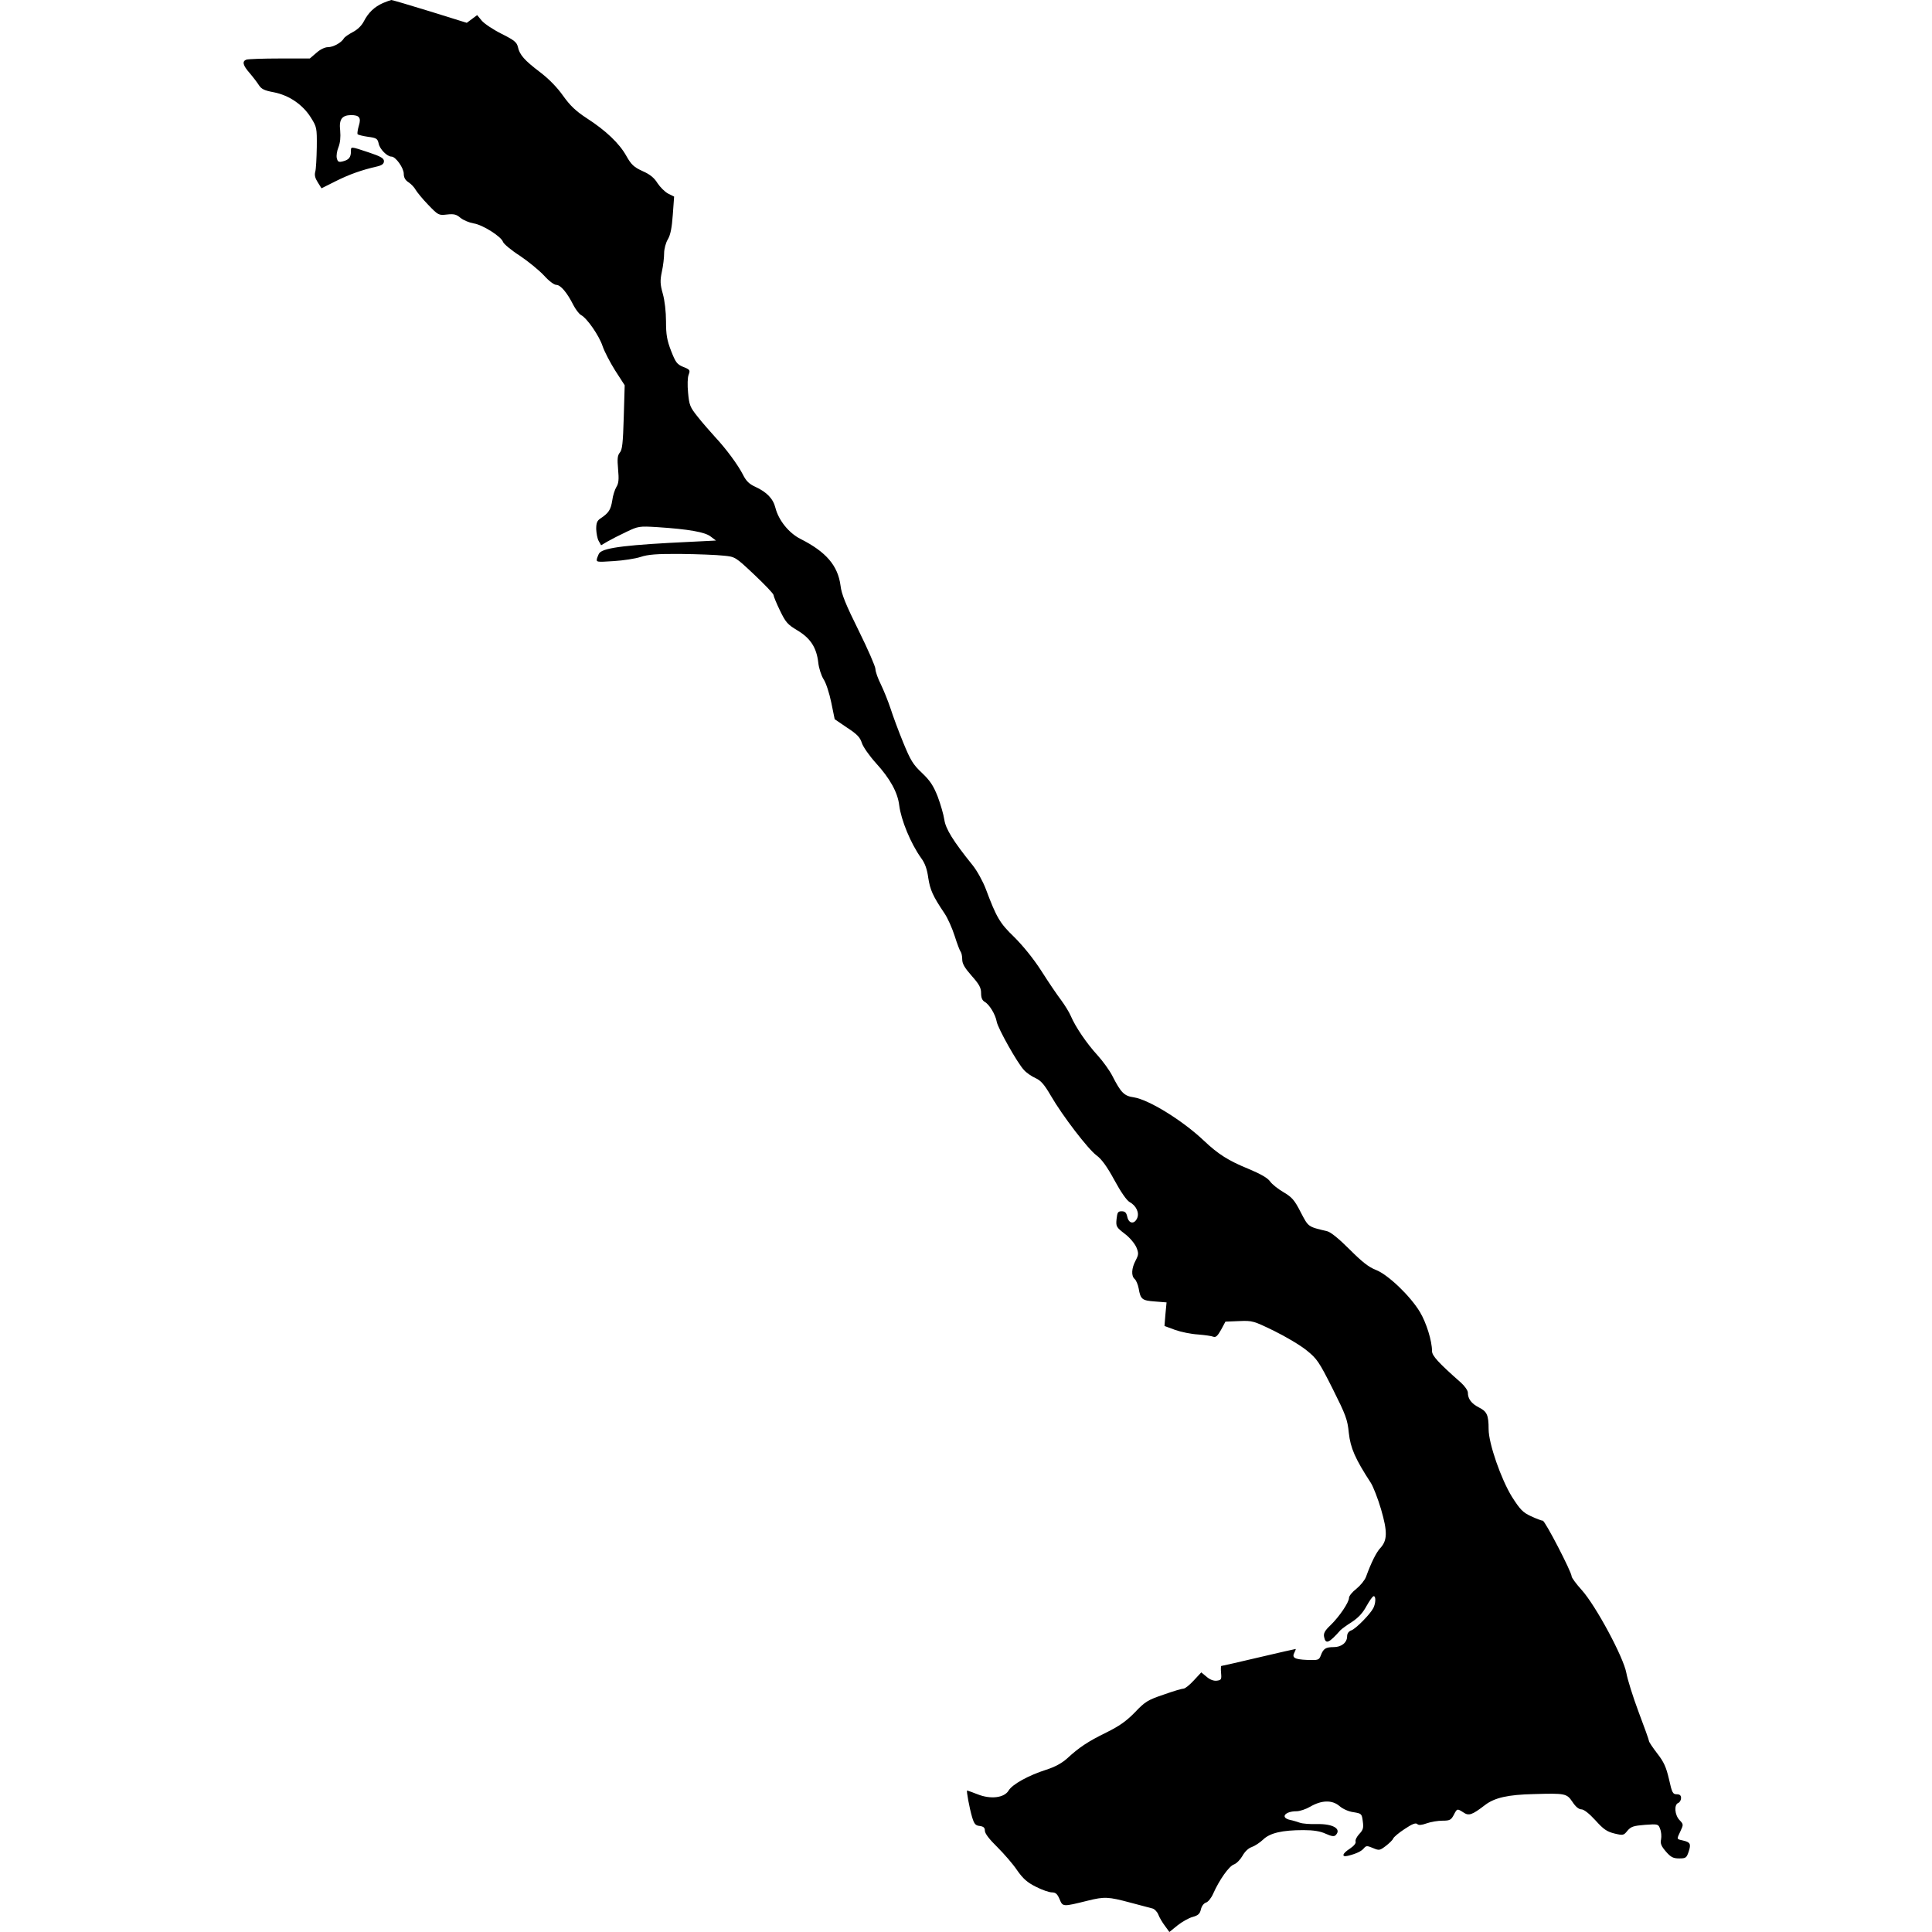
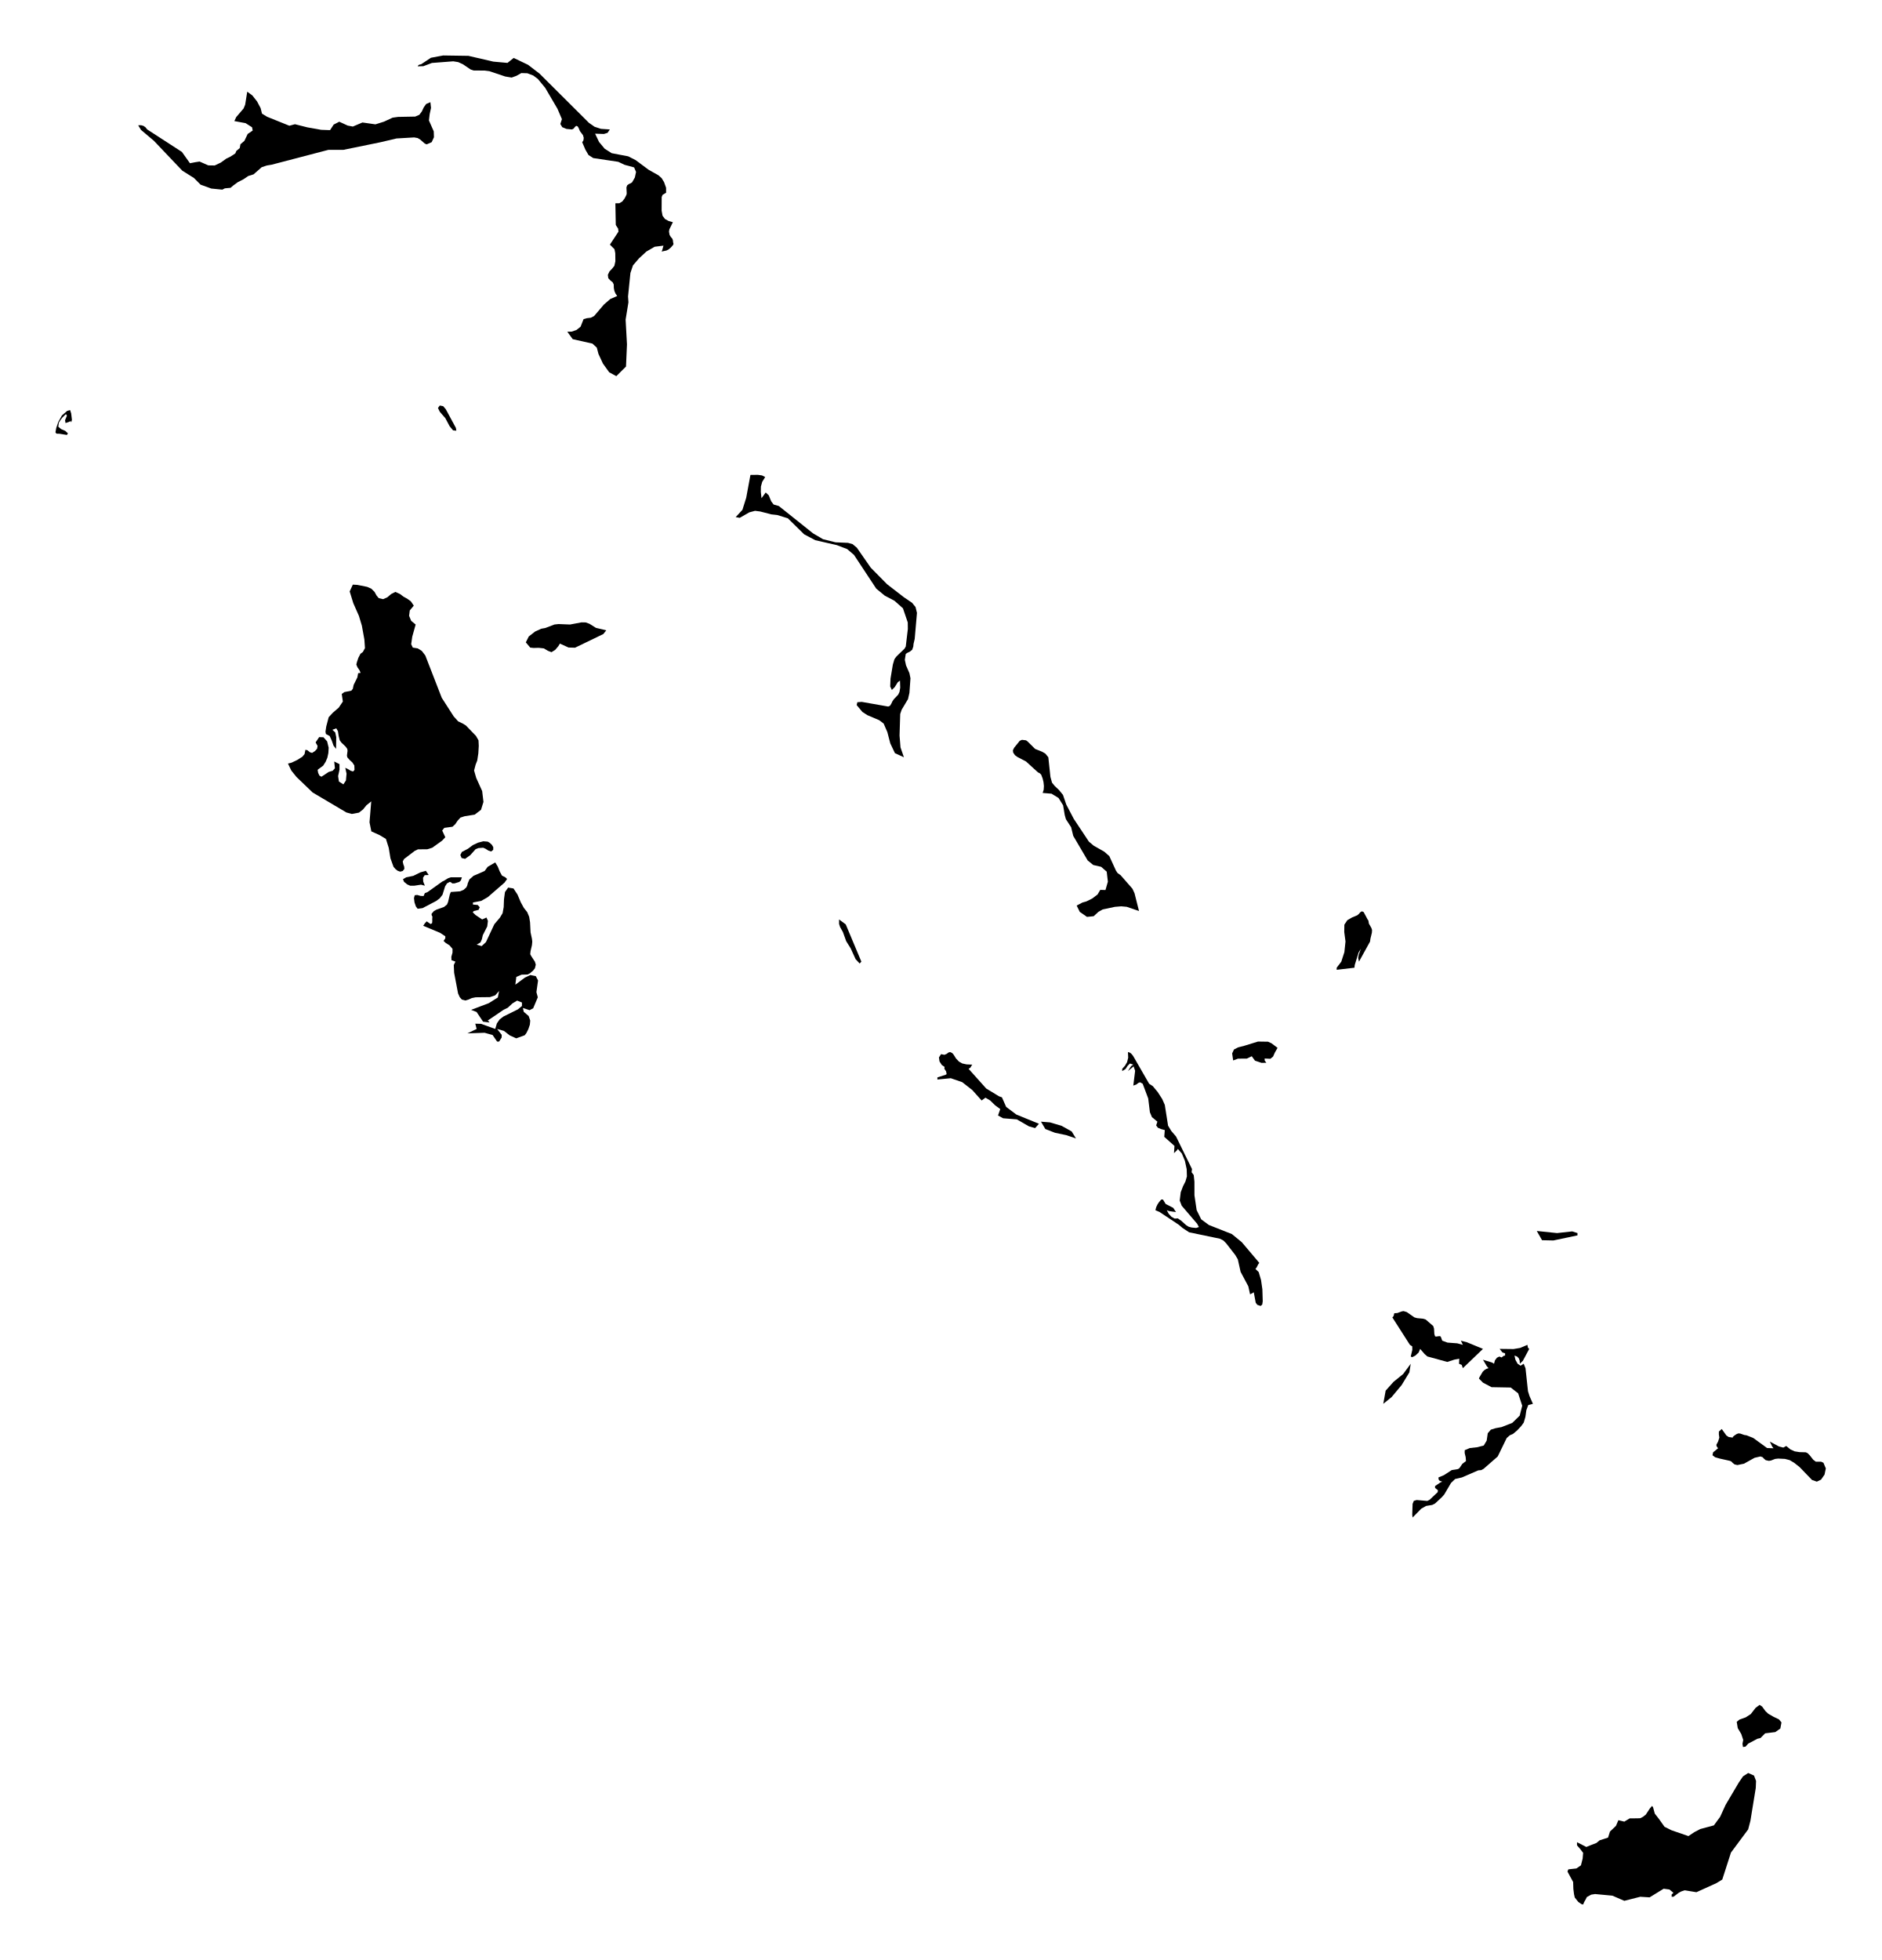
- <svg xmlns="http://www.w3.org/2000/svg" version="1.0" width="1024pt" height="1024pt" viewBox="0 0 1024 1024" preserveAspectRatio="xMidYMid meet">
-   <g transform="translate(0,1024) scale(0.1,-0.1)" fill="#000000" stroke="none">
-     <path d="M2030 10224 c-45 -20 -77 -50 -101 -96 -12 -24 -34 -45 -59 -58 -21 -11 -43 -26 -47 -33 -14 -24 -57 -47 -85 -47 -16 0 -41 -12 -61 -30 l-35 -30 -160 0 c-88 0 -167 -3 -176 -6 -24 -9 -19 -30 17 -71 18 -21 40 -50 49 -64 13 -21 30 -29 79 -38 81 -16 153 -65 196 -133 32 -51 33 -55 32 -158 -1 -58 -4 -116 -8 -130 -5 -18 -1 -34 13 -56 l20 -32 76 38 c70 35 136 59 220 78 25 6 35 14 35 28 0 15 -17 25 -80 46 -99 33 -95 32 -95 6 0 -32 -11 -45 -42 -53 -23 -6 -28 -3 -33 17 -3 13 1 39 9 58 9 23 12 52 9 88 -7 59 9 81 57 82 45 0 55 -14 42 -56 -6 -20 -9 -41 -7 -45 3 -4 28 -10 55 -14 46 -6 51 -10 57 -36 6 -30 45 -69 68 -69 22 0 65 -60 65 -91 0 -20 8 -34 25 -45 14 -9 31 -27 38 -40 7 -12 36 -48 66 -79 54 -56 56 -57 100 -52 37 4 50 1 72 -18 15 -12 46 -25 69 -29 48 -7 147 -70 156 -98 3 -10 43 -44 90 -74 46 -31 103 -78 128 -105 25 -28 53 -49 65 -49 22 0 57 -41 90 -107 12 -23 30 -47 41 -53 32 -17 96 -110 114 -165 9 -27 39 -85 66 -128 l51 -79 -5 -170 c-4 -137 -8 -173 -21 -187 -12 -15 -14 -32 -9 -88 5 -54 3 -75 -9 -94 -8 -13 -19 -46 -22 -72 -8 -49 -19 -66 -61 -94 -19 -12 -24 -24 -24 -57 1 -22 6 -51 13 -63 l13 -23 34 20 c19 11 64 34 100 51 63 30 68 31 165 25 166 -11 252 -26 282 -50 l28 -21 -140 -7 c-322 -15 -449 -30 -476 -57 -4 -3 -10 -16 -14 -28 -6 -23 -6 -23 87 -17 51 3 116 13 143 22 39 13 85 17 213 16 90 -1 191 -5 226 -9 63 -6 63 -6 164 -101 56 -53 102 -101 102 -108 0 -6 15 -43 34 -82 30 -62 40 -74 92 -105 69 -41 102 -91 111 -171 3 -29 16 -69 28 -88 13 -19 31 -75 41 -124 l18 -88 66 -45 c54 -35 69 -52 78 -81 7 -21 39 -67 75 -107 74 -81 115 -155 123 -223 10 -79 61 -203 117 -281 20 -27 31 -59 37 -104 10 -64 24 -96 86 -188 17 -25 41 -79 54 -120 13 -41 27 -78 32 -84 4 -5 8 -23 8 -40 0 -23 13 -45 50 -87 40 -45 50 -63 50 -92 0 -25 6 -38 19 -46 24 -13 57 -66 64 -106 7 -36 109 -218 144 -255 13 -15 41 -34 61 -43 29 -13 47 -34 82 -94 62 -107 198 -284 242 -316 26 -19 55 -58 94 -130 34 -63 66 -109 81 -117 35 -19 53 -57 40 -86 -15 -33 -44 -29 -52 7 -5 23 -12 30 -30 30 -20 0 -23 -6 -27 -41 -4 -40 -1 -44 43 -78 27 -20 53 -52 62 -72 13 -32 12 -39 -4 -70 -22 -41 -24 -82 -5 -98 8 -7 17 -29 21 -49 10 -59 18 -65 85 -70 l63 -5 -6 -63 -5 -62 57 -21 c31 -11 85 -22 121 -24 36 -3 72 -8 81 -12 13 -5 23 5 41 37 l23 43 73 3 c70 3 76 1 185 -52 61 -30 139 -76 172 -103 55 -44 66 -60 138 -203 70 -140 79 -163 86 -235 9 -80 33 -136 117 -265 12 -19 37 -82 54 -140 34 -117 34 -164 -4 -205 -21 -22 -49 -78 -76 -153 -7 -18 -30 -46 -51 -63 -22 -17 -39 -38 -39 -48 0 -24 -51 -99 -97 -144 -31 -29 -39 -44 -35 -63 8 -41 26 -33 87 36 6 6 33 26 60 43 35 23 58 48 78 85 16 28 32 52 38 52 12 0 11 -37 -2 -63 -17 -33 -91 -108 -116 -118 -15 -5 -23 -17 -23 -32 0 -33 -30 -57 -71 -57 -42 0 -55 -8 -68 -43 -10 -26 -13 -27 -73 -25 -68 3 -82 12 -67 40 5 10 8 18 6 18 -3 0 -91 -20 -197 -45 -106 -25 -194 -45 -197 -45 -2 0 -3 -17 -1 -38 3 -33 1 -37 -23 -40 -17 -2 -37 6 -54 21 l-28 23 -40 -43 c-22 -24 -46 -43 -54 -43 -8 0 -56 -14 -106 -32 -83 -28 -98 -37 -152 -94 -46 -47 -83 -73 -152 -107 -98 -48 -144 -79 -208 -138 -27 -24 -63 -44 -110 -59 -94 -30 -179 -77 -199 -110 -23 -39 -95 -48 -165 -20 -29 11 -53 20 -55 20 -5 0 12 -92 26 -140 11 -37 18 -46 41 -48 20 -3 27 -9 27 -25 0 -15 24 -46 66 -87 36 -36 84 -91 105 -123 31 -44 53 -64 99 -87 33 -17 71 -30 85 -30 20 0 29 -8 41 -36 17 -41 16 -41 149 -8 89 22 109 21 225 -10 52 -14 105 -28 117 -31 11 -2 26 -17 32 -32 6 -16 22 -43 35 -60 l24 -33 43 35 c24 19 61 40 81 45 29 8 38 17 43 40 4 17 15 32 27 36 11 3 28 24 38 47 33 74 84 146 110 155 14 5 34 26 45 45 12 22 31 41 49 47 17 6 44 24 61 40 36 35 101 50 214 50 53 0 89 -6 117 -19 31 -14 45 -16 53 -8 33 33 -13 61 -99 59 -36 -1 -76 2 -90 7 -14 5 -37 12 -52 15 -54 12 -28 46 34 46 17 0 50 11 72 24 60 35 116 37 155 4 18 -16 50 -30 75 -33 42 -7 44 -8 49 -48 5 -35 2 -46 -19 -68 -13 -14 -22 -32 -19 -40 3 -8 -9 -23 -30 -37 -41 -26 -47 -47 -10 -38 44 11 71 24 84 40 12 14 17 14 48 1 33 -14 36 -13 68 11 18 14 36 31 39 39 3 8 30 31 61 51 40 27 59 34 67 26 7 -7 22 -6 50 4 22 8 60 14 84 14 38 0 45 4 59 30 18 35 18 35 51 14 29 -20 46 -14 115 39 51 39 122 55 259 58 167 5 174 3 204 -41 17 -26 34 -40 48 -40 13 0 41 -22 74 -58 43 -48 61 -60 101 -70 46 -11 49 -10 69 15 19 22 32 26 93 31 69 5 71 4 80 -22 6 -14 8 -39 5 -55 -5 -22 1 -36 26 -65 26 -30 39 -36 70 -36 35 0 39 3 50 35 14 42 9 51 -30 60 -35 8 -34 5 -13 50 16 34 16 36 -5 58 -26 27 -30 82 -7 91 8 3 15 15 15 26 0 14 -7 20 -23 20 -21 0 -25 8 -41 80 -15 64 -27 91 -62 136 -24 31 -44 61 -44 66 0 5 -25 75 -55 154 -30 80 -59 173 -65 207 -15 83 -161 355 -236 439 -30 33 -54 66 -54 73 0 23 -141 295 -153 295 -7 0 -35 11 -63 24 -43 20 -57 35 -100 102 -58 94 -124 283 -124 359 0 75 -9 94 -51 115 -41 21 -59 46 -59 79 0 11 -17 35 -37 53 -119 105 -153 142 -153 167 0 54 -30 150 -64 207 -51 85 -169 198 -233 223 -39 15 -74 43 -140 109 -56 56 -99 91 -118 96 -104 25 -99 21 -141 101 -33 65 -47 80 -91 106 -29 17 -61 42 -72 58 -13 18 -50 39 -112 65 -108 44 -162 78 -239 151 -113 107 -292 217 -371 229 -51 7 -68 25 -113 113 -14 28 -50 78 -79 110 -57 62 -117 150 -142 209 -8 19 -31 56 -50 82 -20 26 -67 95 -105 155 -43 67 -98 134 -144 180 -77 74 -94 103 -151 255 -15 40 -46 96 -69 125 -105 130 -144 194 -151 243 -4 27 -20 82 -35 122 -23 58 -40 84 -83 125 -48 45 -61 67 -100 162 -25 61 -55 142 -67 180 -13 39 -36 96 -51 127 -16 32 -29 68 -29 82 0 13 -40 105 -89 204 -68 137 -91 193 -96 238 -14 106 -76 179 -213 248 -61 31 -115 98 -132 164 -12 49 -46 84 -107 112 -31 14 -48 30 -64 62 -28 55 -91 140 -150 203 -25 28 -67 75 -91 106 -41 51 -45 62 -51 127 -4 40 -3 82 3 96 9 24 7 27 -28 41 -34 14 -41 24 -65 85 -22 57 -27 86 -27 157 0 51 -7 111 -17 146 -14 50 -15 69 -5 117 7 31 12 75 12 98 0 23 9 56 20 74 14 24 21 61 26 130 l7 96 -32 16 c-17 9 -42 34 -56 55 -17 28 -40 47 -79 64 -46 21 -60 34 -86 80 -37 67 -110 136 -211 201 -58 38 -87 66 -125 119 -31 44 -75 89 -121 124 -83 63 -109 92 -118 134 -6 25 -19 36 -87 70 -44 22 -92 54 -105 70 l-24 29 -28 -21 -27 -20 -196 61 c-107 33 -199 60 -204 60 -5 -1 -25 -8 -44 -16z" />
-   </g>
+ <svg xmlns="http://www.w3.org/2000/svg" viewBox="12.36 -30.00 1017.64 1060.00">
+   <path d="M 963.00 910.35 L 958.02 912.98 L 956.55 914.62 L 955.19 914.81 L 954.91 913.06 L 955.32 911.00 L 954.27 907.81 L 952.36 904.60 L 951.80 901.20 L 953.27 899.98 L 956.68 898.77 L 959.42 896.98 L 961.98 893.67 L 964.17 892.02 L 965.54 892.93 L 967.31 895.36 L 968.85 896.82 L 971.76 898.49 L 974.65 899.87 L 976.01 901.52 L 975.40 904.81 L 972.65 906.74 L 967.20 907.41 L 964.65 909.96 L 963.00 910.35 Z" fill="#000000" />
+   <path d="M 942.61 758.82 L 940.10 758.10 L 938.69 757.01 L 939.03 755.44 L 941.71 753.25 L 940.87 752.07 L 940.81 751.30 L 941.71 749.63 L 942.39 747.48 L 942.13 745.70 L 942.16 744.19 L 943.70 742.83 L 946.20 746.32 L 947.45 747.16 L 949.67 747.48 L 949.66 747.13 L 950.51 746.38 L 951.68 745.60 L 952.68 745.20 L 953.71 745.29 L 955.89 746.06 L 957.11 746.24 L 960.71 747.66 L 968.23 753.12 L 971.71 753.25 L 970.99 752.31 L 969.71 749.63 L 974.58 752.24 L 977.01 752.88 L 978.59 752.01 L 980.88 753.89 L 983.13 754.91 L 985.75 755.33 L 989.15 755.42 L 990.12 755.88 L 991.27 757.01 L 993.18 759.44 L 994.58 760.50 L 997.45 760.50 L 998.71 761.09 L 1000.00 764.15 L 999.31 767.48 L 997.42 770.20 L 995.14 771.30 L 992.54 770.40 L 985.75 763.36 L 982.79 761.05 L 980.46 759.67 L 977.89 759.00 L 974.19 758.82 L 972.54 759.02 L 970.36 759.87 L 969.21 760.06 L 967.49 759.69 L 966.54 758.88 L 965.79 758.07 L 964.63 757.68 L 961.49 758.39 L 955.70 761.60 L 952.17 762.33 L 950.62 761.97 L 949.65 761.19 L 948.92 760.42 L 948.14 760.06 L 942.61 758.82 Z" fill="#000000" />
+   <path d="M 868.45 975.21 L 868.72 972.05 L 867.01 969.82 L 865.41 967.99 L 865.41 966.29 L 870.44 968.87 L 873.41 967.67 L 875.92 966.71 L 877.64 965.27 L 882.20 963.80 L 883.23 960.55 L 886.46 957.47 L 887.79 954.38 L 891.00 955.17 L 893.90 953.41 L 898.16 953.37 L 899.66 953.31 L 901.14 952.54 L 902.64 951.34 L 904.79 948.07 L 906.00 946.66 L 906.54 947.38 L 907.48 950.83 L 909.80 953.81 L 912.73 957.94 L 916.51 959.83 L 925.68 962.99 L 928.90 960.84 L 932.12 959.16 L 939.43 957.20 L 942.82 952.58 L 945.79 946.09 L 952.98 933.93 L 955.19 930.70 L 958.00 928.86 L 961.15 930.25 L 962.26 933.17 L 962.10 936.99 L 959.20 954.76 L 957.98 959.39 L 948.68 971.91 L 943.98 986.49 L 940.86 988.41 L 930.00 993.34 L 923.67 992.30 L 921.81 992.91 L 920.43 993.65 L 917.60 995.80 L 916.60 995.80 L 916.60 994.57 L 917.57 993.67 L 915.41 991.87 L 912.28 991.45 L 904.68 996.12 L 899.64 995.80 L 891.00 998.00 L 884.55 995.21 L 875.20 994.33 L 873.10 994.65 L 870.73 995.96 L 870.12 997.20 L 869.27 998.68 L 868.73 1000.00 L 867.78 999.77 L 866.07 998.56 L 864.20 996.22 L 863.79 994.42 L 863.43 991.55 L 863.31 987.80 L 860.72 983.06 L 860.25 982.15 L 860.73 980.97 L 865.08 980.49 L 867.53 978.81 L 868.45 975.21 Z" fill="#000000" />
+   <path d="M 775.47 707.54 L 774.72 712.21 L 770.54 719.07 L 765.11 725.58 L 760.61 729.21 L 761.90 722.08 L 766.15 717.33 L 771.35 713.11 L 775.47 707.54 Z" fill="#000000" />
+   <path d="M 817.54 709.92 L 816.60 708.84 L 814.54 705.37 L 819.37 706.85 L 820.52 707.54 L 821.01 705.70 L 822.09 704.28 L 823.40 703.63 L 824.60 704.14 L 825.49 703.44 L 825.88 703.21 L 826.50 703.11 L 826.50 701.87 L 825.31 701.52 L 824.81 701.17 L 824.42 700.57 L 823.52 699.50 L 831.05 699.59 L 834.65 698.98 L 838.56 697.32 L 838.72 697.97 L 838.78 698.50 L 838.99 699.01 L 839.56 699.50 L 836.12 705.94 L 834.48 707.54 L 834.40 705.87 L 833.89 704.55 L 832.94 703.61 L 831.58 703.11 L 832.09 705.37 L 833.29 707.54 L 834.88 708.60 L 836.57 707.54 L 837.55 709.98 L 838.89 722.40 L 839.69 724.95 L 841.56 729.21 L 839.05 729.86 L 838.00 732.67 L 837.48 736.32 L 836.57 739.42 L 835.14 741.34 L 833.04 743.58 L 830.82 745.45 L 829.04 746.24 L 827.37 747.72 L 822.52 757.68 L 814.90 764.35 L 813.55 765.07 L 812.00 765.19 L 803.13 769.03 L 799.48 769.87 L 797.24 772.03 L 793.60 778.22 L 792.42 779.58 L 788.56 783.17 L 787.08 783.90 L 783.77 784.44 L 781.17 785.91 L 776.47 790.70 L 776.28 789.20 L 776.47 783.33 L 777.13 781.69 L 778.66 781.23 L 784.42 781.73 L 785.65 781.12 L 790.05 776.98 L 790.17 775.92 L 788.62 774.71 L 788.62 773.69 L 791.48 771.75 L 792.51 771.30 L 791.66 771.03 L 790.99 770.73 L 790.55 770.13 L 790.44 769.03 L 793.37 767.81 L 797.66 765.04 L 801.04 764.50 L 801.82 763.96 L 803.42 761.62 L 805.35 760.18 L 805.19 758.09 L 804.64 755.80 L 804.67 754.29 L 807.36 753.14 L 811.35 752.69 L 814.96 751.76 L 816.54 749.12 L 817.14 745.10 L 818.82 743.17 L 821.39 742.38 L 824.60 741.79 L 830.39 739.52 L 834.40 735.62 L 835.77 730.24 L 833.57 723.54 L 829.55 720.40 L 819.17 720.21 L 814.54 717.76 L 812.35 715.54 L 812.60 714.92 L 814.36 711.92 L 815.32 710.96 L 816.39 710.32 L 817.54 709.92 Z" fill="#000000" />
+   <path d="M 775.02 697.32 L 765.52 682.47 L 766.06 681.94 L 766.30 681.39 L 766.41 680.82 L 766.60 680.21 L 768.20 680.11 L 770.64 679.22 L 771.58 679.06 L 773.33 679.59 L 777.47 682.47 L 778.93 682.88 L 782.10 683.17 L 783.54 683.61 L 787.62 687.12 L 788.07 688.54 L 788.24 691.47 L 788.62 692.69 L 789.14 692.85 L 790.92 692.60 L 791.52 692.69 L 791.83 693.18 L 792.51 695.06 L 795.37 696.10 L 800.61 696.49 L 803.67 697.32 L 802.58 695.06 L 805.82 695.90 L 814.54 699.50 L 803.67 709.92 L 803.17 708.56 L 803.10 708.20 L 801.58 707.54 L 801.71 704.80 L 799.03 705.32 L 795.24 706.55 L 784.45 703.59 L 782.95 702.27 L 780.56 699.50 L 779.75 701.45 L 778.00 703.10 L 776.27 703.99 L 775.47 703.63 L 776.32 700.03 L 776.29 698.14 L 775.02 697.32 Z" fill="#000000" />
+   <path d="M 865.66 638.11 L 852.65 640.86 L 846.50 640.73 L 843.64 635.73 L 854.61 636.87 L 862.81 635.96 L 865.66 636.87 L 865.66 638.11 Z" fill="#000000" />
+   <path d="M 575.45 576.62 L 580.35 577.01 L 586.63 578.88 L 592.06 581.90 L 594.39 585.70 L 589.14 583.91 L 583.00 582.61 L 577.82 580.60 L 575.45 576.62 Z" fill="#000000" />
+   <path d="M 554.33 563.46 L 556.62 568.63 L 562.11 572.75 L 574.36 577.76 L 572.27 580.10 L 568.93 579.14 L 562.39 575.38 L 554.98 574.78 L 552.21 573.28 L 553.42 569.81 L 550.71 567.82 L 547.95 565.14 L 545.42 563.64 L 543.35 565.16 L 538.29 559.51 L 532.83 555.25 L 526.66 553.12 L 519.43 553.82 L 519.43 552.68 L 523.74 551.30 L 524.42 550.93 L 524.14 549.44 L 523.17 547.94 L 523.32 547.01 L 521.77 545.93 L 520.56 544.01 L 520.26 541.87 L 521.42 540.10 L 523.22 540.47 L 524.48 539.93 L 525.43 539.20 L 526.32 538.97 L 527.45 539.51 L 528.21 540.39 L 529.50 542.46 L 531.11 544.14 L 532.90 545.14 L 535.18 545.64 L 538.29 545.78 L 537.79 546.48 L 537.53 547.02 L 537.14 547.50 L 536.29 548.04 L 545.84 558.70 L 552.76 562.90 L 554.33 563.46 Z" fill="#000000" />
+   <path d="M 691.46 656.27 L 693.22 657.96 L 694.48 662.23 L 695.21 667.27 L 695.41 673.78 L 695.13 675.54 L 694.26 676.28 L 692.46 675.67 L 691.61 674.51 L 690.55 668.86 L 690.01 669.25 L 688.56 669.99 L 687.61 665.66 L 683.44 657.84 L 681.92 651.05 L 680.54 648.72 L 675.61 642.38 L 674.10 640.87 L 672.27 639.93 L 655.57 636.44 L 651.94 634.04 L 650.07 632.43 L 639.64 625.49 L 637.35 624.49 L 637.78 622.87 L 638.46 621.40 L 639.37 620.04 L 640.53 618.71 L 641.43 618.71 L 642.89 621.11 L 647.00 623.23 L 648.50 625.53 L 644.74 624.97 L 643.52 624.49 L 644.52 626.42 L 646.02 628.06 L 647.77 629.02 L 649.50 628.93 L 651.28 630.17 L 654.06 632.65 L 655.39 633.46 L 657.04 633.88 L 659.40 634.10 L 660.89 633.60 L 659.92 631.82 L 651.58 622.08 L 650.50 619.28 L 651.05 614.79 L 652.28 611.56 L 653.61 608.92 L 654.39 606.23 L 654.27 602.28 L 653.31 597.82 L 651.66 593.85 L 649.50 591.36 L 648.97 592.13 L 647.41 593.65 L 647.66 589.73 L 642.14 584.82 L 642.43 581.17 L 640.46 580.64 L 638.68 579.89 L 637.76 578.65 L 638.43 576.62 L 635.47 574.15 L 634.37 571.51 L 633.45 564.04 L 630.46 556.09 L 629.05 555.31 L 628.09 555.68 L 627.06 556.50 L 625.39 557.11 L 626.38 549.11 L 625.55 546.71 L 622.49 549.27 L 623.86 547.08 L 624.47 546.35 L 625.39 545.78 L 623.56 545.17 L 622.36 546.36 L 621.19 548.14 L 619.40 549.27 L 619.40 548.04 L 620.89 546.37 L 622.03 544.43 L 622.63 542.01 L 622.49 538.97 L 623.38 539.21 L 624.11 539.69 L 624.77 540.38 L 625.39 541.23 L 633.95 556.09 L 635.94 557.40 L 638.57 560.56 L 641.01 564.34 L 642.43 567.54 L 644.20 578.78 L 645.96 581.67 L 648.51 584.64 L 657.15 602.24 L 656.93 603.96 L 658.08 605.49 L 658.46 609.10 L 658.47 616.44 L 659.66 624.45 L 662.13 629.44 L 666.27 632.49 L 678.72 637.41 L 684.08 641.80 L 693.54 652.97 L 692.92 653.82 L 692.12 655.44 L 691.46 656.27 Z" fill="#000000" />
+   <path d="M 685.48 535.56 L 692.83 533.29 L 698.28 533.37 L 700.14 534.22 L 703.42 536.69 L 701.95 539.28 L 701.01 541.40 L 699.54 542.61 L 696.45 542.46 L 696.45 543.51 L 697.36 544.77 L 694.73 544.81 L 691.22 543.63 L 689.46 541.23 L 686.82 542.50 L 682.00 542.54 L 679.41 543.51 L 678.86 539.70 L 679.85 537.58 L 682.12 536.43 L 685.48 535.56 Z" fill="#000000" />
+   <path d="M 477.38 491.09 L 475.18 488.73 L 472.49 482.84 L 470.10 479.03 L 468.31 474.07 L 466.80 471.39 L 466.24 469.66 L 466.24 467.26 L 469.84 469.92 L 478.29 490.06 L 477.38 491.09 Z" fill="#000000" />
+   <path d="M 748.47 483.15 L 747.27 485.11 L 745.17 491.89 L 745.02 493.35 L 735.41 494.49 L 735.41 493.35 L 737.90 490.09 L 739.57 484.93 L 740.18 479.17 L 739.50 474.07 L 739.56 470.08 L 741.17 467.66 L 743.71 466.18 L 746.56 464.99 L 747.37 464.30 L 748.17 463.38 L 749.03 462.84 L 750.01 463.28 L 752.19 467.37 L 752.54 467.78 L 752.84 469.51 L 754.17 471.84 L 754.54 472.93 L 754.45 474.44 L 753.65 477.72 L 753.45 479.22 L 747.48 490.06 L 747.04 488.15 L 747.30 486.50 L 748.47 483.15 Z" fill="#000000" />
+   <path d="M 250.24 455.81 L 248.34 457.24 L 240.91 461.13 L 238.28 461.48 L 237.33 460.24 L 236.58 458.04 L 236.29 455.71 L 236.70 454.16 L 238.04 454.00 L 239.86 454.52 L 241.49 454.59 L 242.18 453.01 L 243.63 452.45 L 251.65 446.72 L 252.34 446.42 L 254.72 444.97 L 256.23 444.45 L 262.21 444.45 L 261.67 446.14 L 260.79 446.97 L 258.22 447.76 L 257.02 447.78 L 256.39 447.22 L 255.66 446.93 L 254.15 447.76 L 253.14 449.33 L 251.73 453.87 L 250.24 455.81 Z" fill="#000000" />
+   <path d="M 244.26 443.21 L 242.10 443.30 L 241.19 444.70 L 241.30 446.80 L 242.18 449.00 L 240.08 448.45 L 236.38 449.02 L 234.21 449.00 L 232.62 448.30 L 230.93 446.93 L 230.34 445.47 L 232.12 444.45 L 235.92 443.68 L 239.70 441.81 L 242.71 440.94 L 244.26 443.21 Z" fill="#000000" />
+   <path d="M 302.18 497.90 L 303.41 500.26 L 302.52 506.55 L 303.27 509.35 L 300.78 515.27 L 298.83 516.32 L 295.20 515.13 L 295.68 517.21 L 298.33 519.49 L 299.18 521.94 L 298.97 524.17 L 298.14 526.62 L 297.09 528.71 L 296.20 529.88 L 291.61 531.55 L 288.13 529.98 L 284.95 527.52 L 281.25 526.47 L 283.76 529.67 L 283.71 531.13 L 282.33 533.29 L 281.25 533.29 L 278.82 529.75 L 274.49 528.54 L 265.20 528.86 L 270.19 526.47 L 269.45 523.63 L 272.58 523.71 L 280.25 526.47 L 281.14 523.46 L 282.62 521.33 L 284.65 519.77 L 292.49 515.88 L 294.70 514.06 L 294.70 512.18 L 292.09 511.13 L 289.52 512.68 L 287.05 514.98 L 284.69 516.16 L 276.17 521.94 L 276.74 522.40 L 277.16 522.97 L 273.67 522.54 L 270.15 517.29 L 267.19 516.16 L 276.79 512.51 L 281.64 509.46 L 282.33 505.94 L 280.24 508.29 L 277.38 509.26 L 269.64 509.35 L 267.56 509.78 L 265.78 510.58 L 264.08 511.09 L 262.21 510.59 L 261.03 509.26 L 260.14 507.27 L 258.01 496.09 L 257.82 491.89 L 258.72 490.06 L 256.58 489.29 L 256.50 487.45 L 257.13 485.18 L 257.13 483.15 L 255.47 481.22 L 253.46 479.96 L 252.30 478.87 L 253.24 477.47 L 253.24 476.34 L 250.39 474.48 L 241.28 470.67 L 242.14 469.40 L 243.17 468.28 L 245.27 469.73 L 246.09 469.27 L 246.21 468.05 L 246.17 467.26 L 246.26 465.70 L 245.84 464.94 L 245.81 464.19 L 247.08 462.71 L 248.56 461.90 L 252.51 460.52 L 254.15 459.20 L 254.73 457.80 L 255.68 453.71 L 256.23 452.41 L 261.23 452.04 L 263.12 451.26 L 264.59 449.94 L 265.10 448.90 L 265.42 447.61 L 266.29 445.59 L 268.48 443.67 L 274.51 441.04 L 276.17 438.78 L 280.25 436.41 L 281.61 438.65 L 282.68 441.31 L 283.89 443.53 L 285.68 444.45 L 286.67 445.36 L 285.27 447.33 L 276.26 455.15 L 272.68 457.21 L 268.19 458.08 L 268.19 459.20 L 270.78 459.43 L 271.87 460.66 L 271.23 462.06 L 268.64 462.71 L 268.07 463.37 L 269.59 464.86 L 273.18 467.26 L 275.50 466.20 L 276.29 468.03 L 275.92 471.03 L 273.52 475.76 L 273.03 477.91 L 272.26 479.68 L 270.19 480.87 L 272.90 481.67 L 275.22 479.51 L 279.75 469.86 L 282.80 466.24 L 284.23 463.85 L 284.82 460.58 L 284.98 456.38 L 285.51 452.45 L 287.23 450.02 L 290.12 450.49 L 292.30 453.82 L 294.07 457.99 L 295.70 460.96 L 297.56 463.32 L 298.60 465.84 L 299.08 468.77 L 299.36 474.26 L 300.11 477.77 L 300.28 479.22 L 300.11 481.13 L 299.36 484.32 L 299.18 486.04 L 299.66 486.96 L 301.71 490.11 L 302.18 491.70 L 301.71 493.66 L 300.68 494.98 L 299.66 495.81 L 299.18 496.30 L 297.68 497.03 L 294.50 497.11 L 291.65 498.34 L 291.12 502.54 L 296.23 498.74 L 299.25 497.31 L 302.18 497.90 Z" fill="#000000" />
+   <path d="M 266.74 432.48 L 263.94 434.48 L 262.05 434.03 L 261.37 432.38 L 262.21 430.74 L 265.42 429.06 L 268.14 427.04 L 270.89 425.74 L 273.81 424.98 L 276.17 425.17 L 277.18 425.75 L 278.36 426.80 L 279.18 428.13 L 279.16 429.60 L 278.03 430.51 L 276.53 430.00 L 274.98 429.01 L 273.72 428.46 L 271.14 428.65 L 269.61 429.27 L 266.74 432.48 Z" fill="#000000" />
+   <path d="M 624.93 450.64 L 626.06 453.10 L 628.48 462.71 L 621.85 460.42 L 618.84 460.15 L 615.42 460.44 L 608.81 461.84 L 606.50 463.16 L 603.95 465.51 L 600.34 465.87 L 596.43 463.15 L 594.76 459.74 L 597.93 458.08 L 600.07 457.48 L 603.19 455.92 L 606.06 453.74 L 607.52 451.26 L 610.34 451.34 L 611.64 446.83 L 611.01 441.41 L 607.99 438.78 L 603.72 437.80 L 600.71 435.34 L 592.91 422.07 L 591.76 417.38 L 588.95 413.06 L 588.31 410.82 L 587.43 405.53 L 584.95 401.56 L 581.17 399.24 L 576.35 398.84 L 576.92 397.10 L 577.04 395.10 L 576.82 392.99 L 576.35 391.01 L 575.57 388.97 L 574.83 388.21 L 573.82 387.70 L 567.38 381.83 L 562.67 379.37 L 561.39 378.43 L 560.41 377.01 L 560.26 375.75 L 560.93 374.40 L 563.97 370.64 L 565.18 370.11 L 567.38 370.38 L 568.34 371.12 L 572.27 375.02 L 576.07 376.55 L 577.82 377.57 L 579.43 379.55 L 580.56 390.15 L 581.43 393.28 L 582.85 395.03 L 585.20 397.26 L 587.36 399.89 L 589.12 405.08 L 593.17 412.82 L 601.37 425.17 L 603.99 427.37 L 609.70 430.61 L 612.42 433.00 L 616.04 440.90 L 616.91 442.18 L 618.53 443.32 L 624.93 450.64 Z" fill="#000000" />
+   <path d="M 308.75 321.98 L 306.54 320.66 L 303.71 320.35 L 301.01 320.43 L 299.18 320.23 L 296.79 317.41 L 298.38 314.22 L 301.86 311.51 L 305.17 310.02 L 307.31 309.64 L 312.24 307.75 L 314.47 307.50 L 320.71 307.75 L 326.91 306.58 L 329.19 306.62 L 331.22 307.36 L 334.73 309.56 L 340.31 310.89 L 338.72 312.89 L 323.42 320.29 L 319.89 320.19 L 315.23 318.07 L 314.38 319.46 L 312.71 321.44 L 310.68 322.71 L 308.75 321.98 Z" fill="#000000" />
+   <path d="M 181.18 377.19 L 182.75 376.17 L 183.88 374.93 L 184.14 373.39 L 183.08 371.51 L 185.00 368.64 L 187.34 368.73 L 189.31 370.94 L 190.15 374.40 L 189.98 377.26 L 189.44 379.76 L 188.50 382.00 L 187.16 384.10 L 184.60 385.97 L 184.17 386.37 L 184.46 388.01 L 185.16 389.46 L 186.23 390.07 L 190.17 387.48 L 192.33 386.83 L 193.52 385.51 L 193.15 381.83 L 195.99 383.25 L 196.01 386.24 L 195.25 389.73 L 195.69 392.66 L 198.10 394.20 L 199.48 392.11 L 199.82 388.44 L 199.13 385.24 L 200.53 385.89 L 202.05 386.83 L 203.36 387.24 L 204.12 386.37 L 204.03 383.98 L 202.95 382.33 L 201.48 381.00 L 200.21 379.55 L 200.03 378.57 L 200.36 376.05 L 200.21 375.02 L 199.32 373.78 L 197.04 371.60 L 196.14 370.38 L 195.56 368.06 L 195.16 365.44 L 194.26 363.88 L 192.15 364.70 L 193.69 366.08 L 194.24 368.67 L 194.15 375.02 L 192.77 373.25 L 191.83 370.55 L 190.69 368.06 L 188.66 366.97 L 188.41 365.72 L 188.84 362.88 L 190.15 357.89 L 192.39 355.46 L 195.58 352.72 L 197.82 349.41 L 197.22 345.31 L 198.61 344.30 L 202.42 343.52 L 203.21 342.52 L 203.65 340.42 L 205.65 336.38 L 206.10 334.06 L 207.41 333.91 L 206.90 332.61 L 205.72 330.87 L 205.11 329.41 L 205.42 328.10 L 206.20 325.78 L 207.33 323.59 L 208.64 322.61 L 209.78 320.51 L 209.46 315.84 L 208.10 308.37 L 206.52 303.11 L 203.47 296.21 L 201.51 289.86 L 203.21 286.18 L 205.67 286.32 L 210.97 287.38 L 213.18 288.35 L 214.97 290.10 L 215.97 291.95 L 217.18 293.44 L 219.61 294.04 L 221.83 293.06 L 223.99 291.24 L 226.22 290.11 L 228.73 291.25 L 230.59 292.66 L 232.64 293.79 L 234.62 295.24 L 236.19 297.54 L 234.02 300.14 L 233.65 303.06 L 234.80 305.79 L 237.20 307.75 L 235.36 314.31 L 234.78 318.40 L 235.65 320.23 L 238.32 320.66 L 240.52 322.02 L 242.42 324.50 L 251.31 347.38 L 257.76 357.41 L 260.18 360.12 L 262.67 361.30 L 264.43 362.40 L 269.83 368.00 L 271.19 370.38 L 271.34 373.37 L 271.10 377.44 L 270.52 381.27 L 269.64 383.53 L 268.80 386.70 L 269.98 390.76 L 273.18 397.82 L 273.88 403.69 L 272.55 407.95 L 269.16 410.56 L 263.66 411.44 L 261.42 412.17 L 259.89 413.85 L 258.61 415.74 L 257.13 417.11 L 252.70 417.72 L 251.55 419.15 L 253.24 422.79 L 251.50 424.64 L 246.17 428.46 L 243.53 429.29 L 238.45 429.34 L 236.70 430.17 L 230.95 434.55 L 230.21 435.89 L 230.51 437.34 L 231.00 438.69 L 231.10 439.91 L 230.21 441.05 L 228.80 441.41 L 227.41 440.90 L 226.17 439.90 L 225.23 438.78 L 223.57 434.20 L 222.64 428.52 L 221.11 423.69 L 217.71 421.65 L 213.23 419.62 L 212.24 414.71 L 213.18 403.39 L 210.55 405.53 L 208.75 407.75 L 206.52 409.49 L 202.67 410.20 L 199.75 409.40 L 181.47 398.59 L 172.73 390.19 L 169.95 386.74 L 168.13 382.96 L 170.08 382.46 L 173.11 381.02 L 175.89 379.27 L 177.11 377.81 L 177.56 375.50 L 178.63 375.71 L 179.98 376.82 L 181.18 377.19 Z" fill="#000000" />
+   <path d="M 501.31 293.00 L 505.70 295.98 L 507.59 298.28 L 508.37 301.45 L 507.15 315.54 L 506.52 318.21 L 506.38 319.66 L 505.79 321.40 L 504.45 322.46 L 503.06 323.12 L 502.31 323.64 L 501.80 326.84 L 502.44 329.80 L 504.29 334.06 L 504.86 336.81 L 504.29 344.74 L 503.52 348.10 L 500.09 353.83 L 499.31 356.14 L 498.95 367.79 L 499.46 374.18 L 501.31 379.55 L 496.46 377.33 L 493.94 372.03 L 492.35 365.93 L 490.34 361.30 L 487.92 359.48 L 481.54 356.77 L 478.83 355.01 L 475.75 351.31 L 476.13 349.77 L 478.51 349.59 L 492.83 352.12 L 493.79 351.68 L 494.47 350.61 L 495.08 349.32 L 495.83 348.19 L 498.22 345.68 L 498.92 344.21 L 499.31 341.90 L 499.19 338.08 L 498.00 338.95 L 496.33 341.61 L 494.79 343.14 L 493.90 341.26 L 494.06 337.00 L 495.33 329.41 L 496.15 326.62 L 496.56 325.96 L 497.41 324.88 L 501.61 320.85 L 502.31 319.66 L 503.44 310.17 L 503.39 306.62 L 500.78 298.97 L 496.19 294.90 L 490.94 292.13 L 486.35 288.35 L 474.30 270.09 L 470.60 266.94 L 465.06 264.83 L 453.37 262.15 L 447.35 258.97 L 438.53 250.31 L 432.79 248.53 L 429.61 248.18 L 423.57 246.62 L 420.78 246.26 L 417.64 247.10 L 412.51 250.06 L 410.31 249.67 L 413.95 245.74 L 416.00 239.22 L 418.29 226.86 L 417.29 226.86 L 422.31 226.80 L 424.58 227.12 L 426.27 228.00 L 424.67 230.57 L 423.96 233.12 L 423.91 235.96 L 424.27 239.45 L 426.56 236.33 L 428.20 237.89 L 429.51 241.10 L 430.84 242.86 L 433.66 243.67 L 452.20 258.47 L 457.56 261.61 L 464.33 263.29 L 471.08 263.58 L 473.51 264.26 L 475.83 266.18 L 483.37 277.01 L 492.20 285.96 L 501.31 293.00 Z" fill="#000000" />
+   <path d="M 259.21 202.93 L 257.43 202.75 L 255.58 200.52 L 253.24 196.13 L 250.27 192.72 L 249.27 190.65 L 250.24 189.31 L 252.08 189.66 L 253.51 191.34 L 258.97 201.43 L 259.21 202.93 Z" fill="#000000" />
+   <path d="M 146.65 65.19 L 144.09 66.93 L 140.97 68.54 L 138.42 70.41 L 137.06 71.58 L 134.00 71.85 L 132.62 72.56 L 126.66 71.97 L 120.84 69.86 L 117.30 66.28 L 110.95 62.29 L 95.61 46.15 L 88.64 40.26 L 87.10 37.75 L 88.67 37.72 L 89.95 38.07 L 91.03 38.82 L 92.00 40.01 L 110.77 52.17 L 115.11 58.28 L 118.01 57.72 L 120.32 57.36 L 125.03 59.44 L 128.51 59.49 L 131.81 57.92 L 134.79 55.77 L 136.80 54.82 L 138.51 53.74 L 139.65 52.97 L 140.20 51.63 L 142.04 50.10 L 142.42 48.02 L 144.55 46.19 L 146.34 42.45 L 149.05 40.60 L 148.71 38.84 L 145.20 36.60 L 139.13 35.48 L 140.14 33.32 L 144.12 28.67 L 144.97 26.62 L 146.10 19.59 L 148.88 21.63 L 151.45 24.91 L 153.34 28.49 L 154.08 31.45 L 156.84 33.15 L 168.88 38.00 L 171.91 37.18 L 178.64 38.88 L 186.09 40.21 L 190.89 40.38 L 192.86 37.37 L 195.88 35.82 L 200.44 37.92 L 203.22 38.44 L 208.42 36.24 L 215.44 37.25 L 220.08 35.79 L 224.72 33.64 L 227.68 33.22 L 236.95 33.05 L 239.20 32.08 L 240.57 30.23 L 241.57 28.08 L 242.87 26.25 L 245.17 25.26 L 245.51 28.35 L 244.78 31.73 L 244.38 35.15 L 246.99 41.03 L 247.10 44.21 L 245.87 46.89 L 243.17 48.07 L 242.12 47.64 L 239.65 45.47 L 238.28 44.66 L 236.40 44.32 L 226.86 44.88 L 218.16 46.93 L 198.10 51.04 L 189.97 51.05 L 159.30 59.07 L 156.67 59.51 L 153.94 60.41 L 149.51 64.30 L 146.65 65.19 Z" fill="#000000" />
+   <path d="M 260.21 3.59 L 257.54 3.16 L 245.99 4.05 L 241.36 5.80 L 238.28 5.88 L 238.71 5.23 L 239.14 4.98 L 240.19 4.74 L 245.45 1.24 L 252.07 0.00 L 265.74 0.20 L 279.20 3.32 L 286.87 4.02 L 290.22 1.33 L 298.00 5.05 L 304.18 9.79 L 330.95 36.45 L 333.99 38.56 L 337.41 39.68 L 342.24 40.01 L 341.00 41.84 L 339.03 42.46 L 334.26 42.29 L 336.40 46.78 L 339.43 50.42 L 343.22 52.84 L 352.15 54.54 L 356.17 56.57 L 363.18 61.79 L 368.54 64.81 L 370.25 66.33 L 371.57 68.50 L 372.66 71.54 L 372.68 74.23 L 370.75 75.40 L 370.28 76.56 L 370.25 83.97 L 370.75 86.68 L 372.08 88.45 L 374.03 89.52 L 376.33 90.17 L 374.45 94.03 L 374.23 95.27 L 374.56 97.07 L 375.27 98.21 L 376.00 99.02 L 376.33 99.86 L 376.49 101.21 L 376.68 101.85 L 376.43 102.51 L 375.23 103.88 L 374.06 104.88 L 372.85 105.49 L 370.25 106.05 L 370.55 105.34 L 371.25 102.85 L 366.50 103.44 L 362.00 106.05 L 358.01 109.73 L 354.75 113.53 L 353.37 117.64 L 352.08 130.34 L 352.30 133.49 L 350.77 142.85 L 351.51 156.24 L 350.98 168.23 L 345.74 173.43 L 341.89 171.34 L 338.50 166.62 L 336.09 161.43 L 335.18 157.99 L 332.83 155.83 L 322.15 153.42 L 319.22 149.38 L 321.58 149.36 L 324.23 148.43 L 326.40 146.70 L 328.04 142.58 L 329.83 142.08 L 331.96 141.83 L 333.72 140.92 L 339.07 134.66 L 342.49 131.71 L 346.23 130.08 L 345.28 128.73 L 344.70 127.35 L 344.40 125.78 L 344.33 123.79 L 343.74 122.64 L 342.51 121.66 L 341.39 120.43 L 341.16 118.63 L 342.07 116.75 L 343.43 115.34 L 344.69 113.76 L 345.23 111.32 L 345.17 106.93 L 344.76 104.79 L 342.28 102.29 L 346.91 95.27 L 346.73 93.66 L 345.45 91.67 L 345.23 79.95 L 347.38 79.91 L 348.96 78.97 L 350.19 77.38 L 351.21 75.40 L 351.37 74.57 L 351.21 71.38 L 351.61 70.23 L 352.53 69.54 L 353.57 69.08 L 354.29 68.59 L 355.77 65.99 L 356.42 62.99 L 355.37 60.54 L 350.19 59.13 L 346.78 57.51 L 333.25 55.48 L 330.69 53.83 L 329.05 51.01 L 327.29 46.93 L 327.95 45.92 L 328.12 44.57 L 327.72 43.12 L 326.06 40.91 L 325.31 39.13 L 324.79 38.32 L 324.03 38.05 L 323.34 38.68 L 322.63 39.57 L 321.76 40.01 L 318.79 39.73 L 316.49 38.78 L 315.46 37.05 L 316.32 34.45 L 313.90 28.81 L 307.25 17.47 L 303.27 12.67 L 300.80 10.84 L 297.62 9.62 L 294.37 9.52 L 291.66 11.03 L 289.13 11.95 L 285.67 11.38 L 277.08 8.49 L 274.44 8.15 L 268.64 8.14 L 266.92 7.58 L 262.80 4.77 L 260.21 3.59 Z" fill="#000000" />
+   <path d="M 50.27 191.77 L 50.86 193.58 L 51.27 197.06 L 50.88 198.44 L 50.57 197.71 L 49.61 198.20 L 47.81 198.79 L 47.55 197.27 L 48.57 194.77 L 48.02 193.95 L 46.04 195.88 L 44.99 197.29 L 44.21 198.57 L 43.88 200.75 L 45.42 202.06 L 47.63 203.01 L 49.11 204.35 L 48.56 205.23 L 44.56 204.58 L 42.89 204.53 L 42.36 203.80 L 42.80 201.39 L 43.89 198.20 L 45.85 194.68 L 48.67 192.24 L 50.27 191.77 Z" fill="#000000" />
</svg>
